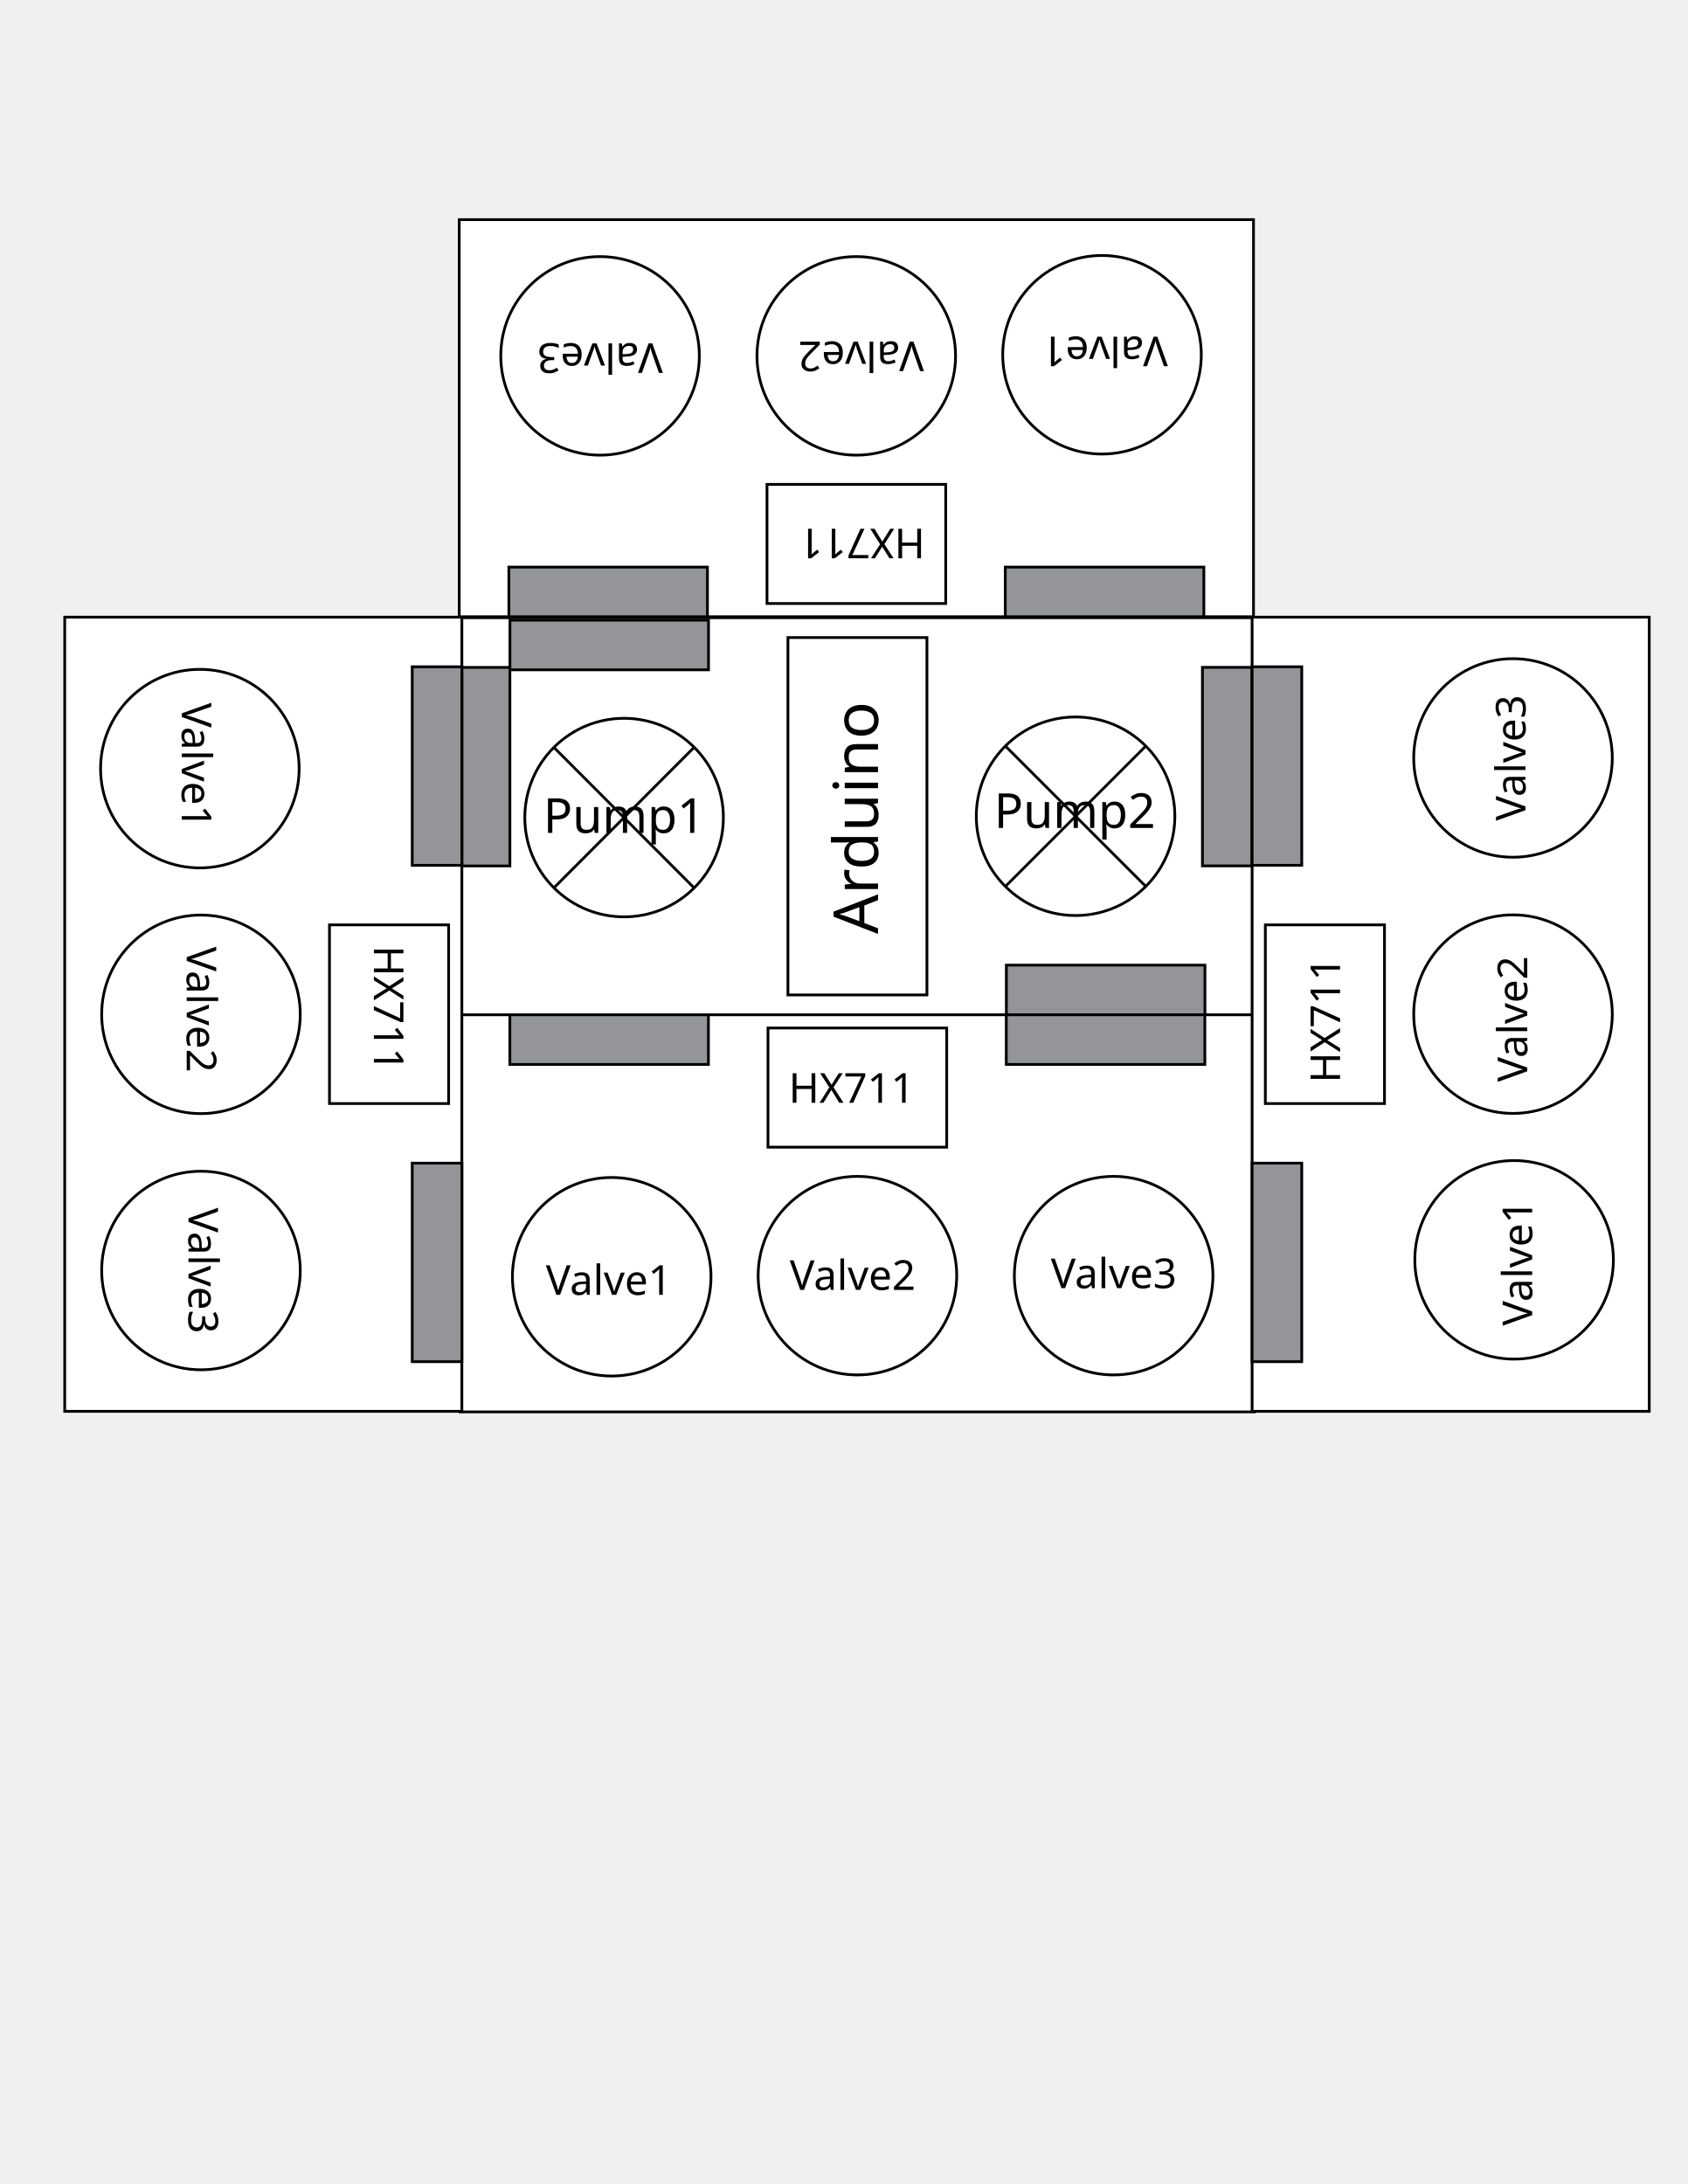
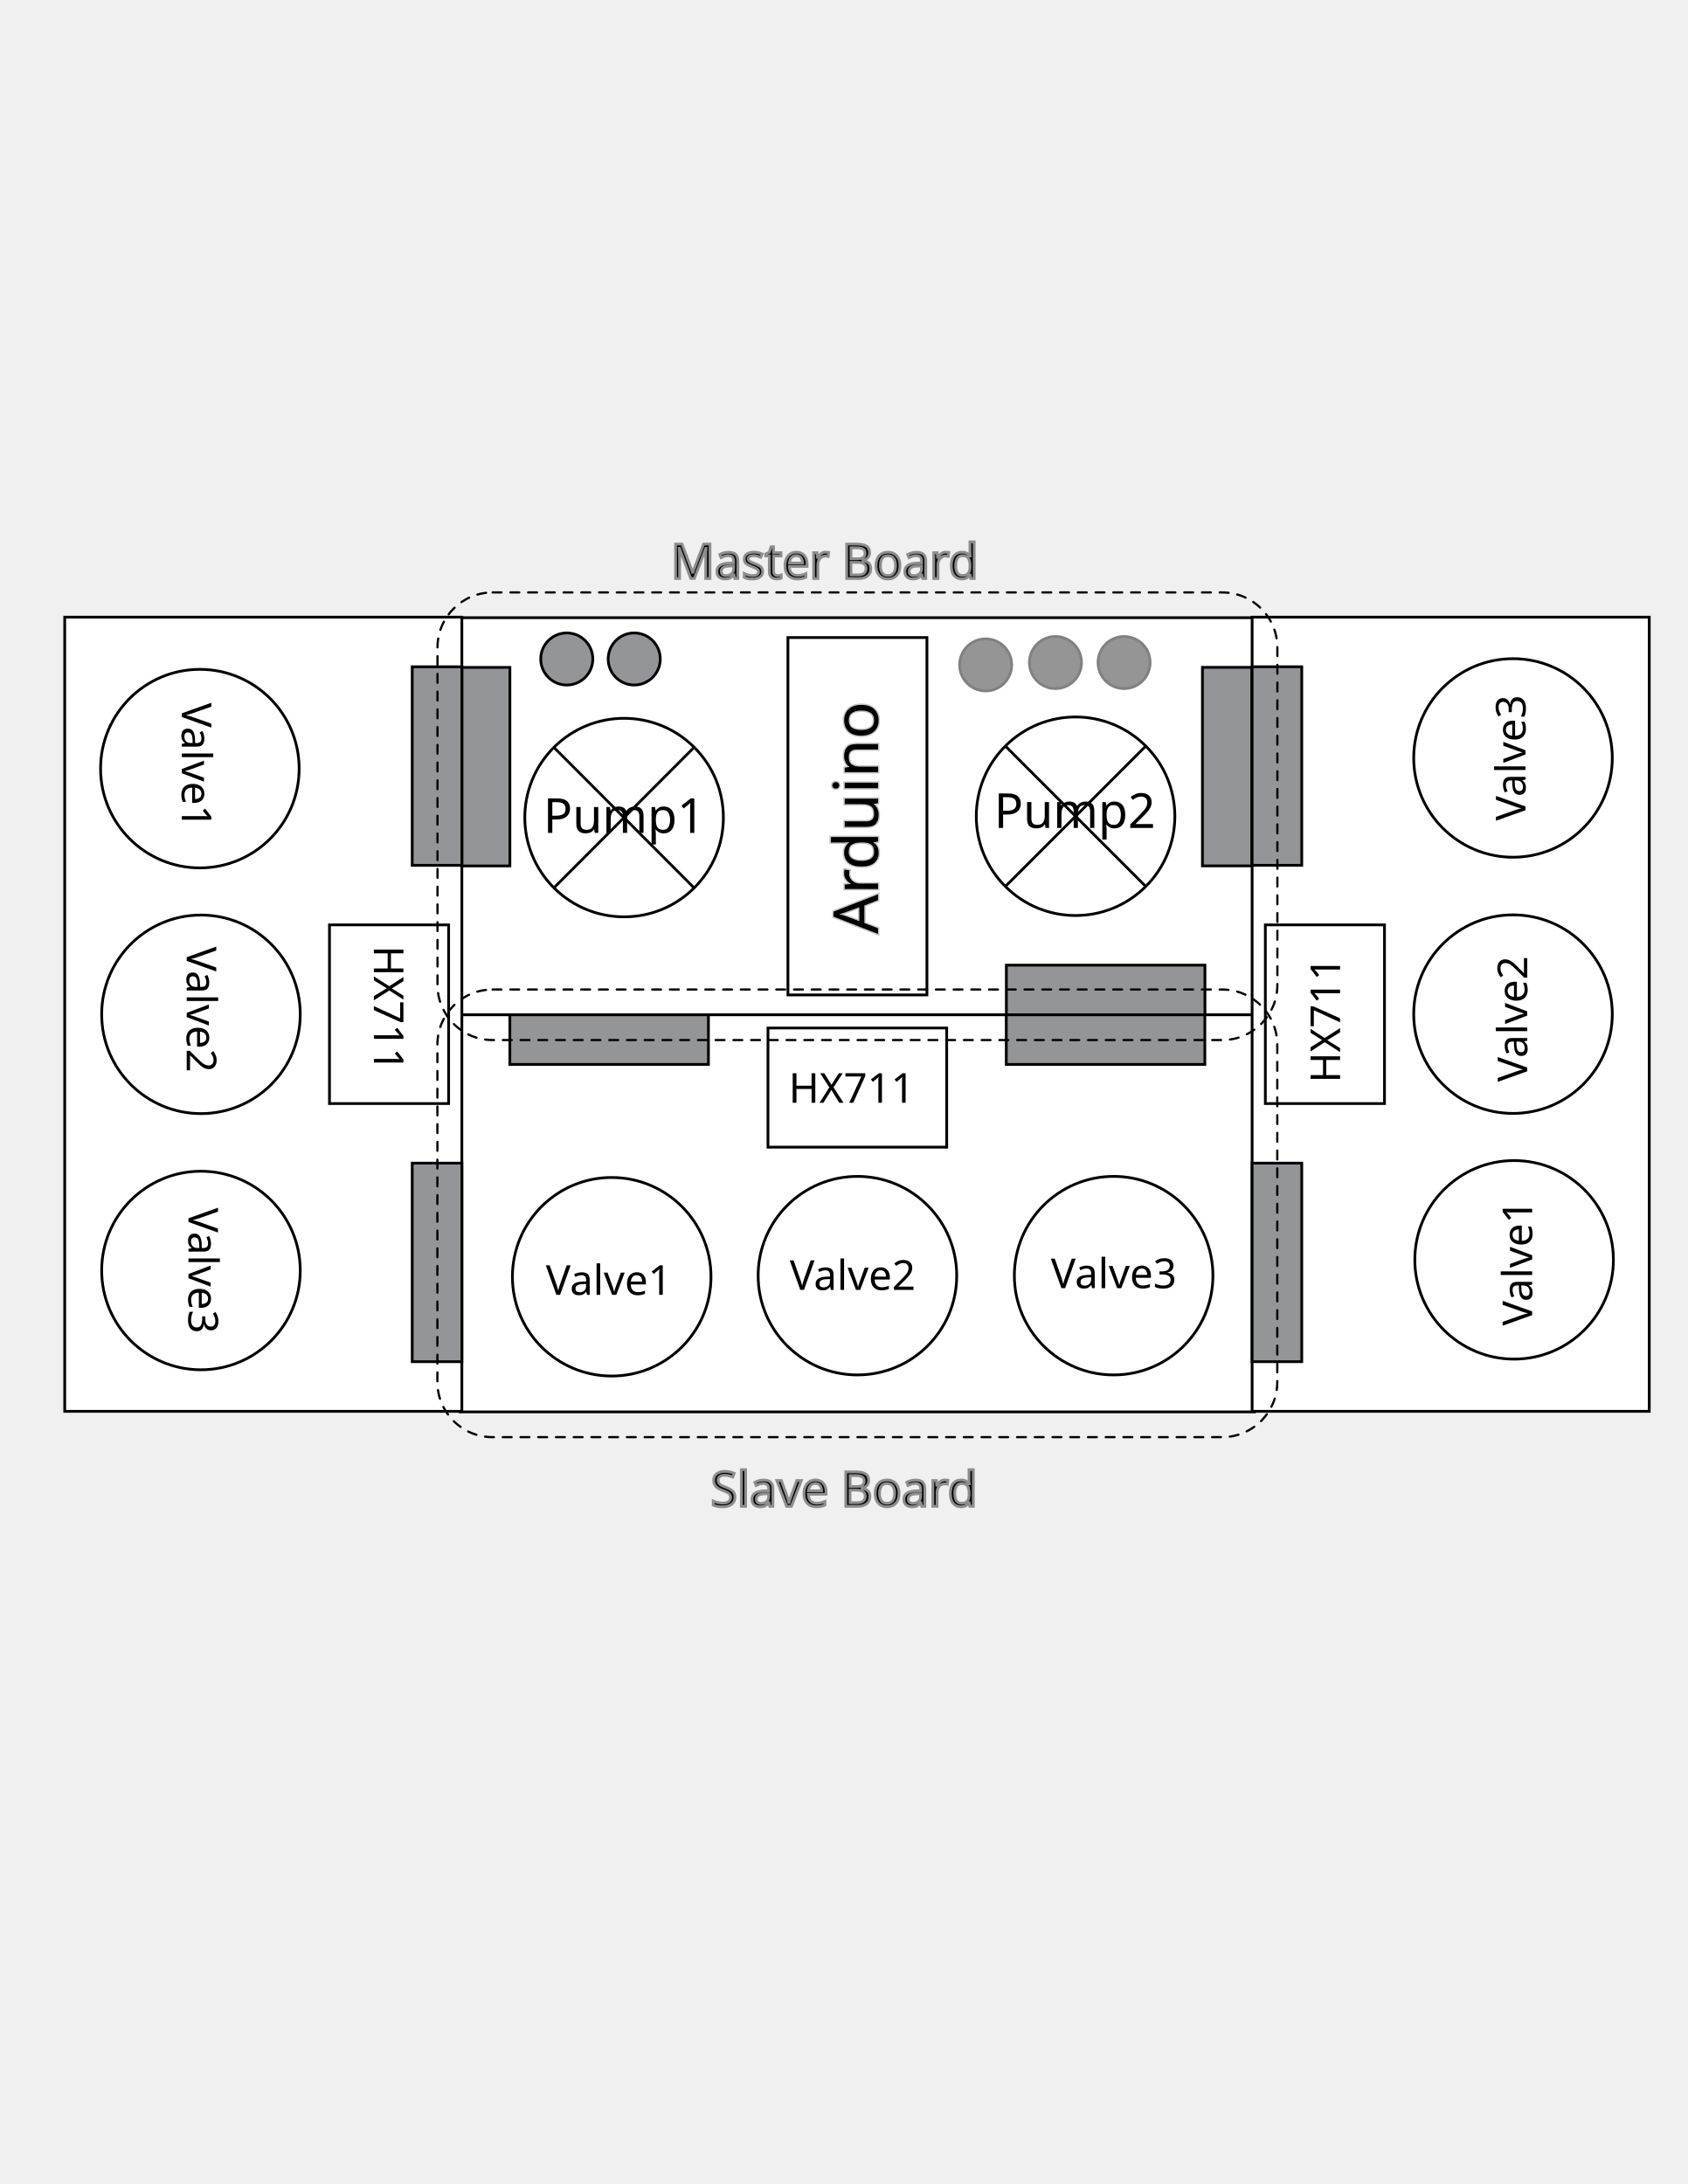
<svg xmlns="http://www.w3.org/2000/svg" version="1.1" id="Layer_1" x="0px" y="0px" viewBox="0 0 612 792" style="enable-background:new 0 0 612 792;" xml:space="preserve">
  <defs id="defs105" />
  <style type="text/css" id="style3">
	.st0{fill:#FFFFFF;stroke:#000000;stroke-miterlimit:10;}
	.st1{fill:#939598;stroke:#000000;stroke-miterlimit:10;}
	.st2{fill:none;stroke:#000000;stroke-miterlimit:10;}
</style>
  <rect x="166.9" y="224" class="st0" width="288" height="144" id="rect5" />
  <rect x="285.7" y="231.2" class="st0" width="50.4" height="129.6" id="rect7" />
  <rect x="409" y="269" transform="matrix(-1.836970e-16 1 -1 -1.836970e-16 722.9989 -167.0011)" class="st1" width="72" height="18" id="rect9" />
  <rect x="139.9" y="269" transform="matrix(-1.836970e-16 1 -1 -1.836970e-16 453.8839 102.1184)" class="st1" width="72" height="18" id="rect11" />
-   <rect x="184.9" y="224.9" class="st1" width="72" height="18" id="rect13" />
  <rect x="364.9" y="350" class="st1" width="72" height="18" id="rect15" />
  <g id="g83">
    <g id="g85">
      <ellipse transform="matrix(0.7071 -0.7071 0.7071 0.7071 -143.3805 246.8489)" class="st0" cx="226.3" cy="296.5" rx="36" ry="36" id="ellipse87" />
      <line class="st2" x1="200.8" y1="271" x2="251.7" y2="322" id="line89" />
    </g>
    <line class="st2" x1="251.7" y1="271" x2="200.8" y2="322" id="line91" />
  </g>
  <g id="g93">
    <g id="g95">
      <ellipse transform="matrix(0.7071 -0.7071 0.7071 0.7071 -95.0752 362.468)" class="st0" cx="390" cy="296" rx="36" ry="36" id="ellipse97" />
      <line class="st2" x1="364.5" y1="270.5" x2="415.5" y2="321.5" id="line99" />
    </g>
    <line class="st2" x1="415.5" y1="270.5" x2="364.5" y2="321.5" id="line101" />
  </g>
-   <text xml:space="preserve" style="font-style:normal;font-weight:normal;font-size:22.5px;line-height:125%;font-family:sans-serif;letter-spacing:0px;word-spacing:0px;fill:#000000;fill-opacity:1;stroke:none;stroke-width:1px;stroke-linecap:butt;stroke-linejoin:miter;stroke-opacity:1" x="-338.687" y="318.371" id="text4275" transform="matrix(0,-1,1,0,0,0)">
+   <text xml:space="preserve" style="font-style:normal;font-weight:normal;font-size:22.5px;line-height:125%;font-family:sans-serif;letter-spacing:0px;word-spacing:0px;fill:#000000;fill-opacity:1;stroke:#000000;stroke-width:1px;stroke-linecap:butt;stroke-linejoin:miter;stroke-opacity:0.23;" x="-338.687" y="318.371" id="text4275" transform="matrix(0,-1,1,0,0,0)">
    <tspan id="tspan4277" x="-338.687" y="318.371">Arduino</tspan>
  </text>
  <text xml:space="preserve" style="font-style:normal;font-weight:normal;font-size:22.5px;line-height:125%;font-family:sans-serif;letter-spacing:0px;word-spacing:0px;fill:#000000;fill-opacity:1;stroke:none;stroke-width:1px;stroke-linecap:butt;stroke-linejoin:miter;stroke-opacity:1" x="197.005" y="302.03" id="text4279">
    <tspan id="tspan4281" x="197.005" y="302.03" style="font-size:17.5px">Pump1</tspan>
  </text>
  <text xml:space="preserve" style="font-style:normal;font-weight:normal;font-size:22.5px;line-height:125%;font-family:sans-serif;letter-spacing:0px;word-spacing:0px;fill:#000000;fill-opacity:1;stroke:none;stroke-width:1px;stroke-linecap:butt;stroke-linejoin:miter;stroke-opacity:1" x="360.451" y="300.233" id="text4279-3">
    <tspan id="tspan4281-5" x="360.451" y="300.233" style="font-size:17.5px">Pump2</tspan>
    <tspan x="360.451" y="322.108" style="font-size:17.5px" id="tspan4301" />
  </text>
  <g id="g4361">
    <g id="g35">
      <rect id="rect37" height="144" width="288" class="st0" transform="matrix(-1 -2.244810e-10 2.244810e-10 -1 621.7654 880)" y="368" x="166.9" />
      <rect id="rect39" height="43.2" width="64.8" class="st0" transform="matrix(-1 -2.245108e-10 2.245108e-10 -1 621.7654 788.8)" y="372.8" x="278.5" />
      <circle id="circle41" r="36" cy="462.6" cx="310.9" class="st0" />
      <circle id="circle43" r="36" cy="463" cx="221.8" class="st0" />
      <circle id="circle45" r="36" cy="462.6" cx="403.8" class="st0" />
      <rect id="rect47" height="18" width="72" class="st1" transform="matrix(-1 -4.489399e-11 4.489399e-11 -1 801.7677 754)" y="368" x="364.9" />
      <rect id="rect49" height="18" width="72" class="st1" transform="matrix(-1 -4.489399e-11 4.489399e-11 -1 441.7677 754)" y="368" x="184.9" />
    </g>
    <text id="text4235" y="399.897" x="285.975" style="font-style:normal;font-weight:normal;font-size:22.5px;line-height:125%;font-family:sans-serif;letter-spacing:0px;word-spacing:0px;fill:#000000;fill-opacity:1;stroke:none;stroke-width:1px;stroke-linecap:butt;stroke-linejoin:miter;stroke-opacity:1" xml:space="preserve">
      <tspan style="font-size:15px" y="399.897" x="285.975" id="tspan4237">HX711</tspan>
    </text>
    <text id="text4235-6" y="469.55" x="197.913" style="font-style:normal;font-weight:normal;font-size:22.5px;line-height:125%;font-family:sans-serif;letter-spacing:0px;word-spacing:0px;fill:#000000;fill-opacity:1;stroke:none;stroke-width:1px;stroke-linecap:butt;stroke-linejoin:miter;stroke-opacity:1" xml:space="preserve">
      <tspan style="font-size:15px" y="469.55" x="197.913" id="tspan4237-2">Valve1</tspan>
    </text>
    <text id="text4235-6-9" y="467.768" x="286.348" style="font-style:normal;font-weight:normal;font-size:22.5px;line-height:125%;font-family:sans-serif;letter-spacing:0px;word-spacing:0px;fill:#000000;fill-opacity:1;stroke:none;stroke-width:1px;stroke-linecap:butt;stroke-linejoin:miter;stroke-opacity:1" xml:space="preserve">
      <tspan style="font-size:15px" y="467.768" x="286.348" id="tspan4237-2-1">Valve2</tspan>
      <tspan id="tspan4359" style="font-size:15px" y="486.518" x="286.348" />
    </text>
    <text id="text4235-6-9-2" y="467.132" x="381.037" style="font-style:normal;font-weight:normal;font-size:22.5px;line-height:125%;font-family:sans-serif;letter-spacing:0px;word-spacing:0px;fill:#000000;fill-opacity:1;stroke:none;stroke-width:1px;stroke-linecap:butt;stroke-linejoin:miter;stroke-opacity:1" xml:space="preserve">
      <tspan style="font-size:15px" y="467.132" x="381.037" id="tspan4237-2-1-7">Valve3</tspan>
      <tspan id="tspan4357" style="font-size:15px" y="485.882" x="381.037" />
    </text>
  </g>
  <g transform="matrix(0,1,-1,0,535.4682,56.93295)" id="g4361-0">
    <g id="g35-9">
      <rect id="rect37-3" height="144" width="288" class="st0" transform="matrix(-1,0,0,-1,621.7654,880)" y="368" x="166.9" style="fill:#ffffff;stroke:#000000;stroke-miterlimit:10" />
      <rect id="rect39-6" height="43.2" width="64.8" class="st0" transform="matrix(-1,0,0,-1,621.7654,788.8)" y="372.8" x="278.5" style="fill:#ffffff;stroke:#000000;stroke-miterlimit:10" />
      <circle id="circle41-0" r="36" cy="462.6" cx="310.9" class="st0" style="fill:#ffffff;stroke:#000000;stroke-miterlimit:10" />
      <circle id="circle43-6" r="36" cy="463" cx="221.8" class="st0" style="fill:#ffffff;stroke:#000000;stroke-miterlimit:10" />
      <circle id="circle45-2" r="36" cy="462.6" cx="403.8" class="st0" style="fill:#ffffff;stroke:#000000;stroke-miterlimit:10" />
      <rect id="rect47-6" height="18" width="72" class="st1" transform="matrix(-1,0,0,-1,801.7677,754)" y="368" x="364.9" style="fill:#939598;stroke:#000000;stroke-miterlimit:10" />
      <rect id="rect49-1" height="18" width="72" class="st1" transform="matrix(-1,0,0,-1,441.7677,754)" y="368" x="184.9" style="fill:#939598;stroke:#000000;stroke-miterlimit:10" />
    </g>
    <text id="text4235-8" y="399.897" x="285.975" style="font-style:normal;font-weight:normal;font-size:22.5px;line-height:125%;font-family:sans-serif;letter-spacing:0px;word-spacing:0px;fill:#000000;fill-opacity:1;stroke:none;stroke-width:1px;stroke-linecap:butt;stroke-linejoin:miter;stroke-opacity:1" xml:space="preserve">
      <tspan style="font-size:15px" y="399.897" x="285.975" id="tspan4237-7">HX711</tspan>
    </text>
    <text id="text4235-6-92" y="469.55" x="197.913" style="font-style:normal;font-weight:normal;font-size:22.5px;line-height:125%;font-family:sans-serif;letter-spacing:0px;word-spacing:0px;fill:#000000;fill-opacity:1;stroke:none;stroke-width:1px;stroke-linecap:butt;stroke-linejoin:miter;stroke-opacity:1" xml:space="preserve">
      <tspan style="font-size:15px" y="469.55" x="197.913" id="tspan4237-2-0">Valve1</tspan>
    </text>
    <text id="text4235-6-9-23" y="467.768" x="286.348" style="font-style:normal;font-weight:normal;font-size:22.5px;line-height:125%;font-family:sans-serif;letter-spacing:0px;word-spacing:0px;fill:#000000;fill-opacity:1;stroke:none;stroke-width:1px;stroke-linecap:butt;stroke-linejoin:miter;stroke-opacity:1" xml:space="preserve">
      <tspan style="font-size:15px" y="467.768" x="286.348" id="tspan4237-2-1-75">Valve2</tspan>
      <tspan id="tspan4359-9" style="font-size:15px" y="486.518" x="286.348" />
    </text>
    <text id="text4235-6-9-2-2" y="467.132" x="381.037" style="font-style:normal;font-weight:normal;font-size:22.5px;line-height:125%;font-family:sans-serif;letter-spacing:0px;word-spacing:0px;fill:#000000;fill-opacity:1;stroke:none;stroke-width:1px;stroke-linecap:butt;stroke-linejoin:miter;stroke-opacity:1" xml:space="preserve">
      <tspan style="font-size:15px" y="467.132" x="381.037" id="tspan4237-2-1-7-2">Valve3</tspan>
      <tspan id="tspan4357-8" style="font-size:15px" y="485.882" x="381.037" />
    </text>
  </g>
  <g transform="matrix(0,-1,1,0,86.00523,678.6638)" id="g4361-0-9">
    <g id="g35-9-7">
      <rect id="rect37-3-3" height="144" width="288" class="st0" transform="matrix(-1,0,0,-1,621.7654,880)" y="368" x="166.9" style="fill:#ffffff;stroke:#000000;stroke-miterlimit:10" />
      <rect id="rect39-6-6" height="43.2" width="64.8" class="st0" transform="matrix(-1,0,0,-1,621.7654,788.8)" y="372.8" x="278.5" style="fill:#ffffff;stroke:#000000;stroke-miterlimit:10" />
      <circle id="circle41-0-1" r="36" cy="462.6" cx="310.9" class="st0" style="fill:#ffffff;stroke:#000000;stroke-miterlimit:10" />
      <circle id="circle43-6-2" r="36" cy="463" cx="221.8" class="st0" style="fill:#ffffff;stroke:#000000;stroke-miterlimit:10" />
      <circle id="circle45-2-9" r="36" cy="462.6" cx="403.8" class="st0" style="fill:#ffffff;stroke:#000000;stroke-miterlimit:10" />
      <rect id="rect47-6-3" height="18" width="72" class="st1" transform="matrix(-1,0,0,-1,801.7677,754)" y="368" x="364.9" style="fill:#939598;stroke:#000000;stroke-miterlimit:10" />
      <rect id="rect49-1-1" height="18" width="72" class="st1" transform="matrix(-1,0,0,-1,441.7677,754)" y="368" x="184.9" style="fill:#939598;stroke:#000000;stroke-miterlimit:10" />
    </g>
    <text id="text4235-8-9" y="399.897" x="285.975" style="font-style:normal;font-weight:normal;font-size:22.5px;line-height:125%;font-family:sans-serif;letter-spacing:0px;word-spacing:0px;fill:#000000;fill-opacity:1;stroke:none;stroke-width:1px;stroke-linecap:butt;stroke-linejoin:miter;stroke-opacity:1" xml:space="preserve">
      <tspan style="font-size:15px" y="399.897" x="285.975" id="tspan4237-7-4">HX711</tspan>
    </text>
    <text id="text4235-6-92-7" y="469.55" x="197.913" style="font-style:normal;font-weight:normal;font-size:22.5px;line-height:125%;font-family:sans-serif;letter-spacing:0px;word-spacing:0px;fill:#000000;fill-opacity:1;stroke:none;stroke-width:1px;stroke-linecap:butt;stroke-linejoin:miter;stroke-opacity:1" xml:space="preserve">
      <tspan style="font-size:15px" y="469.55" x="197.913" id="tspan4237-2-0-8">Valve1</tspan>
    </text>
    <text id="text4235-6-9-23-4" y="467.768" x="286.348" style="font-style:normal;font-weight:normal;font-size:22.5px;line-height:125%;font-family:sans-serif;letter-spacing:0px;word-spacing:0px;fill:#000000;fill-opacity:1;stroke:none;stroke-width:1px;stroke-linecap:butt;stroke-linejoin:miter;stroke-opacity:1" xml:space="preserve">
      <tspan style="font-size:15px" y="467.768" x="286.348" id="tspan4237-2-1-75-5">Valve2</tspan>
      <tspan id="tspan4359-9-0" style="font-size:15px" y="486.518" x="286.348" />
    </text>
    <text id="text4235-6-9-2-2-3" y="467.132" x="381.037" style="font-style:normal;font-weight:normal;font-size:22.5px;line-height:125%;font-family:sans-serif;letter-spacing:0px;word-spacing:0px;fill:#000000;fill-opacity:1;stroke:none;stroke-width:1px;stroke-linecap:butt;stroke-linejoin:miter;stroke-opacity:1" xml:space="preserve">
      <tspan style="font-size:15px" y="467.132" x="381.037" id="tspan4237-2-1-7-2-6">Valve3</tspan>
      <tspan id="tspan4357-8-1" style="font-size:15px" y="485.882" x="381.037" />
    </text>
  </g>
-   <g transform="matrix(-1,0,0,-1,621.3774,591.6532)" id="g4361-0-9-0">
-     <g id="g35-9-7-6">
-       <rect id="rect37-3-3-3" height="144" width="288" class="st0" transform="matrix(-1,0,0,-1,621.7654,880)" y="368" x="166.9" style="fill:#ffffff;stroke:#000000;stroke-miterlimit:10" />
-       <rect id="rect39-6-6-2" height="43.2" width="64.8" class="st0" transform="matrix(-1,0,0,-1,621.7654,788.8)" y="372.8" x="278.5" style="fill:#ffffff;stroke:#000000;stroke-miterlimit:10" />
-       <circle id="circle41-0-1-0" r="36" cy="462.6" cx="310.9" class="st0" style="fill:#ffffff;stroke:#000000;stroke-miterlimit:10" />
-       <circle id="circle43-6-2-6" r="36" cy="463" cx="221.8" class="st0" style="fill:#ffffff;stroke:#000000;stroke-miterlimit:10" />
-       <circle id="circle45-2-9-1" r="36" cy="462.6" cx="403.8" class="st0" style="fill:#ffffff;stroke:#000000;stroke-miterlimit:10" />
-       <rect id="rect47-6-3-5" height="18" width="72" class="st1" transform="matrix(-1,0,0,-1,801.7677,754)" y="368" x="364.9" style="fill:#939598;stroke:#000000;stroke-miterlimit:10" />
-       <rect id="rect49-1-1-5" height="18" width="72" class="st1" transform="matrix(-1,0,0,-1,441.7677,754)" y="368" x="184.9" style="fill:#939598;stroke:#000000;stroke-miterlimit:10" />
-     </g>
-     <text id="text4235-8-9-4" y="399.897" x="285.975" style="font-style:normal;font-weight:normal;font-size:22.5px;line-height:125%;font-family:sans-serif;letter-spacing:0px;word-spacing:0px;fill:#000000;fill-opacity:1;stroke:none;stroke-width:1px;stroke-linecap:butt;stroke-linejoin:miter;stroke-opacity:1" xml:space="preserve">
-       <tspan style="font-size:15px" y="399.897" x="285.975" id="tspan4237-7-4-7">HX711</tspan>
-     </text>
-     <text id="text4235-6-92-7-6" y="469.55" x="197.913" style="font-style:normal;font-weight:normal;font-size:22.5px;line-height:125%;font-family:sans-serif;letter-spacing:0px;word-spacing:0px;fill:#000000;fill-opacity:1;stroke:none;stroke-width:1px;stroke-linecap:butt;stroke-linejoin:miter;stroke-opacity:1" xml:space="preserve">
-       <tspan style="font-size:15px" y="469.55" x="197.913" id="tspan4237-2-0-8-5">Valve1</tspan>
-     </text>
-     <text id="text4235-6-9-23-4-6" y="467.768" x="286.348" style="font-style:normal;font-weight:normal;font-size:22.5px;line-height:125%;font-family:sans-serif;letter-spacing:0px;word-spacing:0px;fill:#000000;fill-opacity:1;stroke:none;stroke-width:1px;stroke-linecap:butt;stroke-linejoin:miter;stroke-opacity:1" xml:space="preserve">
-       <tspan style="font-size:15px" y="467.768" x="286.348" id="tspan4237-2-1-75-5-9">Valve2</tspan>
-       <tspan id="tspan4359-9-0-3" style="font-size:15px" y="486.518" x="286.348" />
-     </text>
-     <text id="text4235-6-9-2-2-3-7" y="467.132" x="381.037" style="font-style:normal;font-weight:normal;font-size:22.5px;line-height:125%;font-family:sans-serif;letter-spacing:0px;word-spacing:0px;fill:#000000;fill-opacity:1;stroke:none;stroke-width:1px;stroke-linecap:butt;stroke-linejoin:miter;stroke-opacity:1" xml:space="preserve">
-       <tspan style="font-size:15px" y="467.132" x="381.037" id="tspan4237-2-1-7-2-6-4">Valve3</tspan>
-       <tspan id="tspan4357-8-1-5" style="font-size:15px" y="485.882" x="381.037" />
-     </text>
-   </g>
+   <circle style="color:#000000;clip-rule:nonzero;display:inline;overflow:visible;visibility:visible;opacity:1;isolation:auto;mix-blend-mode:normal;color-interpolation:sRGB;color-interpolation-filters:linearRGB;solid-color:#000000;solid-opacity:1;fill:#939598;fill-opacity:1;fill-rule:nonzero;stroke:#000000;stroke-width:1;stroke-linecap:round;stroke-linejoin:round;stroke-miterlimit:4;stroke-dasharray:none;stroke-dashoffset:0;stroke-opacity:1;color-rendering:auto;image-rendering:auto;shape-rendering:auto;text-rendering:auto;enable-background:accumulate" id="path4580" cx="205.508" cy="238.973" r="9.439" />
+   <circle style="color:#000000;clip-rule:nonzero;display:inline;overflow:visible;visibility:visible;opacity:1;isolation:auto;mix-blend-mode:normal;color-interpolation:sRGB;color-interpolation-filters:linearRGB;solid-color:#000000;solid-opacity:1;fill:#939598;fill-opacity:1;fill-rule:nonzero;stroke:#000000;stroke-width:1;stroke-linecap:round;stroke-linejoin:round;stroke-miterlimit:4;stroke-dasharray:none;stroke-dashoffset:0;stroke-opacity:1;color-rendering:auto;image-rendering:auto;shape-rendering:auto;text-rendering:auto;enable-background:accumulate" id="path4580-3" cx="229.963" cy="238.973" r="9.439" />
+   <circle style="color:#000000;clip-rule:nonzero;display:inline;overflow:visible;visibility:visible;opacity:1;isolation:auto;mix-blend-mode:normal;color-interpolation:sRGB;color-interpolation-filters:linearRGB;solid-color:#000000;solid-opacity:1;fill:#959595;fill-opacity:1;fill-rule:nonzero;stroke:#818181;stroke-width:1;stroke-linecap:round;stroke-linejoin:round;stroke-miterlimit:4;stroke-dasharray:none;stroke-dashoffset:0;stroke-opacity:1;color-rendering:auto;image-rendering:auto;shape-rendering:auto;text-rendering:auto;enable-background:accumulate" id="path4580-3-6" cx="357.387" cy="241.118" r="9.439" />
+   <circle style="color:#000000;clip-rule:nonzero;display:inline;overflow:visible;visibility:visible;opacity:1;isolation:auto;mix-blend-mode:normal;color-interpolation:sRGB;color-interpolation-filters:linearRGB;solid-color:#000000;solid-opacity:1;fill:#959595;fill-opacity:1;fill-rule:nonzero;stroke:#818181;stroke-width:1;stroke-linecap:round;stroke-linejoin:round;stroke-miterlimit:4;stroke-dasharray:none;stroke-dashoffset:0;stroke-opacity:1;color-rendering:auto;image-rendering:auto;shape-rendering:auto;text-rendering:auto;enable-background:accumulate" id="path4580-3-6-7" cx="382.7" cy="240.26" r="9.439" />
+   <circle style="color:#000000;clip-rule:nonzero;display:inline;overflow:visible;visibility:visible;opacity:1;isolation:auto;mix-blend-mode:normal;color-interpolation:sRGB;color-interpolation-filters:linearRGB;solid-color:#000000;solid-opacity:1;fill:#959595;fill-opacity:1;fill-rule:nonzero;stroke:#818181;stroke-width:1;stroke-linecap:round;stroke-linejoin:round;stroke-miterlimit:4;stroke-dasharray:none;stroke-dashoffset:0;stroke-opacity:1;color-rendering:auto;image-rendering:auto;shape-rendering:auto;text-rendering:auto;enable-background:accumulate" id="path4580-3-6-5" cx="407.584" cy="240.26" r="9.439" />
+   <rect style="color:#000000;clip-rule:nonzero;display:inline;overflow:visible;visibility:visible;opacity:1;isolation:auto;mix-blend-mode:normal;color-interpolation:sRGB;color-interpolation-filters:linearRGB;solid-color:#000000;solid-opacity:1;fill:none;fill-opacity:1;fill-rule:nonzero;stroke:#020202;stroke-width:0.804;stroke-linecap:round;stroke-linejoin:round;stroke-miterlimit:4;stroke-dasharray:3.215, 3.215;stroke-dashoffset:0;stroke-opacity:1;color-rendering:auto;image-rendering:auto;shape-rendering:auto;text-rendering:auto;enable-background:accumulate" id="rect4633" width="304.534" height="162.327" x="158.633" y="214.837" rx="20" ry="20" />
+   <text xml:space="preserve" style="font-style:normal;font-weight:normal;font-size:22.5px;line-height:125%;font-family:sans-serif;letter-spacing:0px;word-spacing:0px;fill:#000000;fill-opacity:1;stroke:#8d8d8d;stroke-width:1px;stroke-linecap:butt;stroke-linejoin:miter;stroke-opacity:1;" x="243.263" y="209.798" id="text4635">
+     <tspan id="tspan4637" x="243.263" y="209.798" style="font-size:17.5px;stroke:#8d8d8d;stroke-opacity:1;">Master Board</tspan>
+   </text>
+   <text xml:space="preserve" style="font-style:normal;font-weight:normal;font-size:22.5px;line-height:125%;font-family:sans-serif;letter-spacing:0px;word-spacing:0px;fill:#000000;fill-opacity:1;stroke:#8d8d8d;stroke-width:1px;stroke-linecap:butt;stroke-linejoin:miter;stroke-opacity:1" x="257.722" y="546.251" id="text4635-3">
+     <tspan id="tspan4637-5" x="257.722" y="546.251" style="font-size:17.5px;stroke:#8d8d8d;stroke-opacity:1">Slave Board</tspan>
+   </text>
+   <rect style="color:#000000;clip-rule:nonzero;display:inline;overflow:visible;visibility:visible;opacity:1;isolation:auto;mix-blend-mode:normal;color-interpolation:sRGB;color-interpolation-filters:linearRGB;solid-color:#000000;solid-opacity:1;fill:none;fill-opacity:1;fill-rule:nonzero;stroke:#020202;stroke-width:0.804;stroke-linecap:round;stroke-linejoin:round;stroke-miterlimit:4;stroke-dasharray:3.215, 3.215;stroke-dashoffset:0;stroke-opacity:1;color-rendering:auto;image-rendering:auto;shape-rendering:auto;text-rendering:auto;enable-background:accumulate" id="rect4633-6" width="304.534" height="162.327" x="158.598" y="358.837" rx="20" ry="20" />
</svg>
